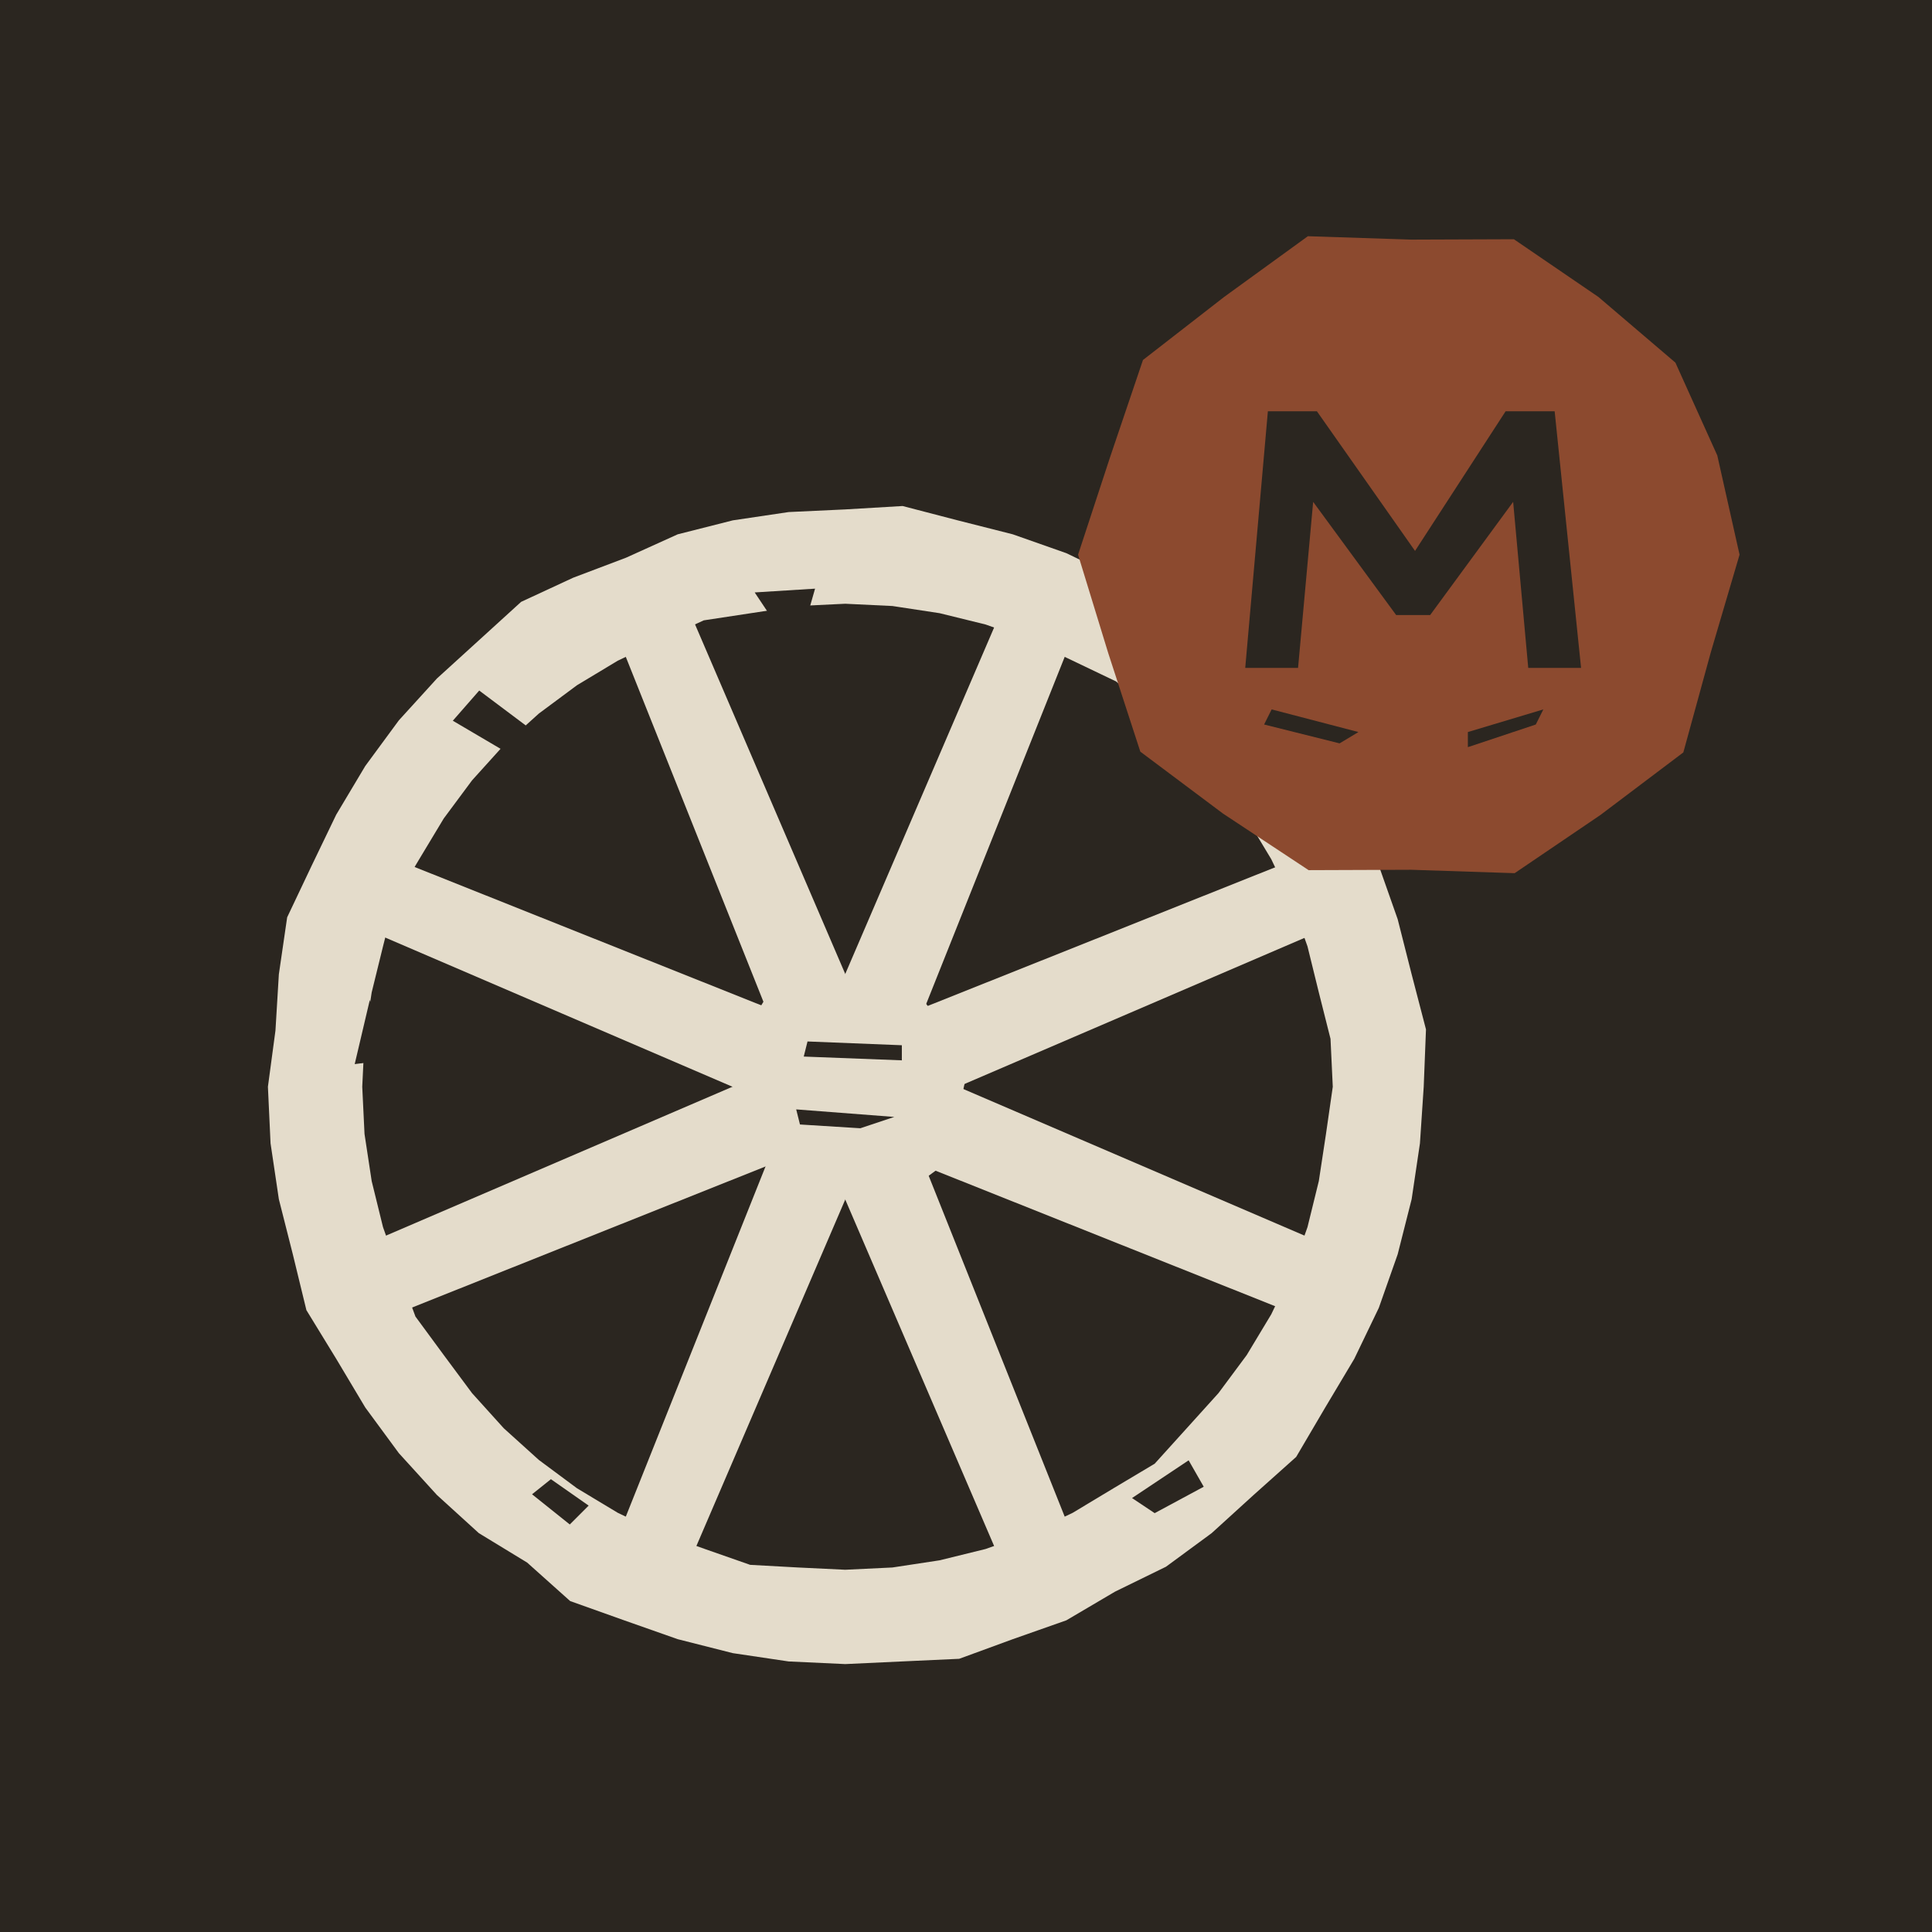
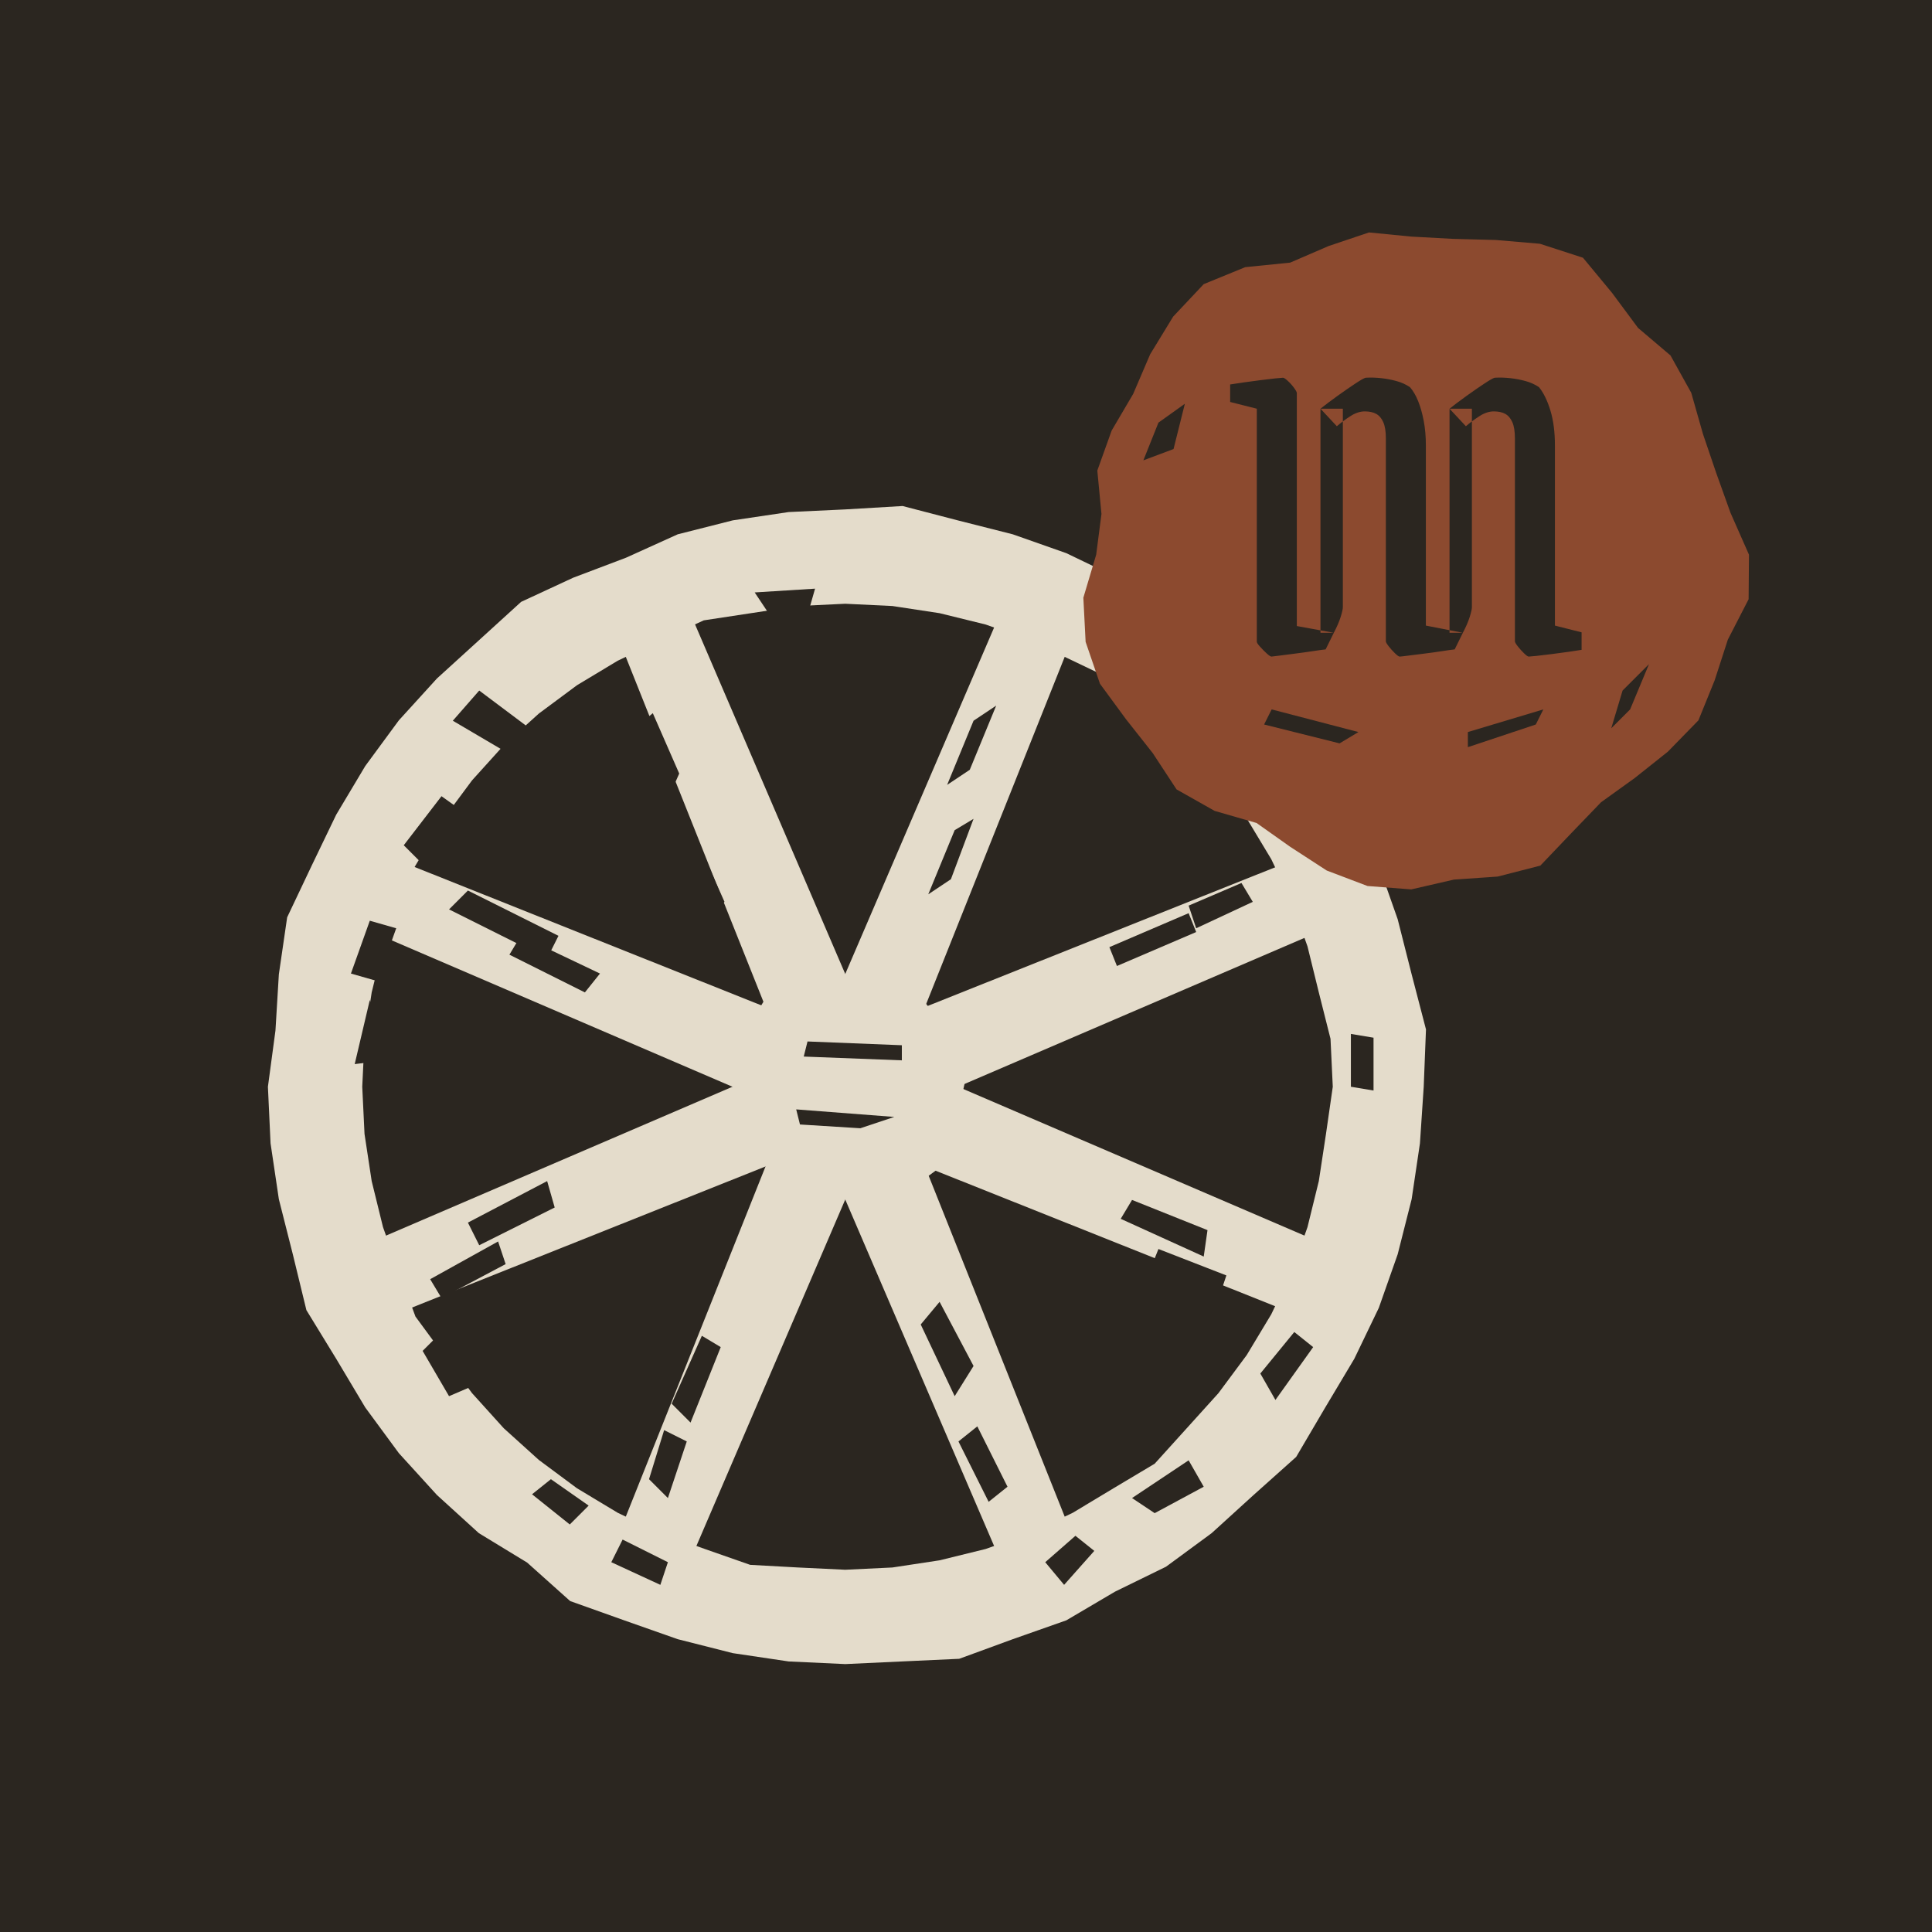
<svg xmlns="http://www.w3.org/2000/svg" viewBox="0 0 512 512" width="512" height="512">
  <path id="background" fill="#2b2620" d="M0 0H512V512H0Z" />
  <g id="motif" fill="#e4dccb">
    <path d="M377.3,288.0 L376.3,303.0 L374.1,317.8 L370.4,332.4 L365.4,346.6 L358.9,360.1 L351.2,373.0 L343.5,386.1 L332.2,396.2 L321.1,406.3 L309.0,415.2 L295.5,421.8 L282.6,429.4 L268.4,434.4 L254.2,439.6 L239.0,440.3 L224.0,441.0 L209.0,440.3 L194.2,438.1 L179.6,434.4 L165.4,429.4 L151.1,424.3 L139.7,414.1 L126.9,406.3 L115.8,396.2 L105.7,385.1 L96.8,373.0 L89.1,360.1 L81.2,347.2 L77.6,332.4 L73.9,317.8 L71.7,303.0 L71.0,288.0 L73.0,273.1 L73.9,258.2 L76.1,243.1 L82.6,229.4 L89.1,215.9 L96.8,203.0 L105.7,190.9 L115.8,179.8 L126.9,169.7 L138.1,159.5 L151.9,153.1 L165.9,147.8 L179.6,141.6 L194.2,137.9 L209.0,135.7 L224.0,135.0 L239.2,134.1 L253.8,137.9 L268.4,141.6 L282.6,146.6 L296.1,153.1 L309.0,160.8 L320.2,170.7 L333.3,178.7 L342.3,190.9 L351.2,203.0 L358.9,215.9 L365.4,229.4 L370.4,243.6 L374.1,258.2 L377.9,272.8ZM353.2,288.0 L351.4,300.5 L349.5,313.0 L346.5,325.2 L342.3,337.0 L336.9,348.3 L330.4,359.1 L322.9,369.2 L314.5,378.5 L306.0,387.9 L295.1,394.4 L284.3,400.9 L273.0,406.3 L261.2,410.5 L249.0,413.5 L236.5,415.4 L224.0,416.0 L211.5,415.4 L198.8,414.7 L186.8,410.5 L175.0,406.3 L163.7,400.9 L152.9,394.4 L142.8,386.9 L133.5,378.5 L125.1,369.2 L117.6,359.1 L110.1,348.9 L105.7,337.0 L101.5,325.2 L98.5,313.0 L96.6,300.5 L96.0,288.0 L96.6,275.5 L98.5,263.0 L101.5,250.8 L104.6,238.6 L111.1,227.7 L117.6,216.9 L125.1,206.8 L133.5,197.5 L142.8,189.1 L152.9,181.6 L163.7,175.1 L175.0,169.7 L186.5,164.4 L199.0,162.5 L211.5,160.6 L224.0,160.0 L236.5,160.6 L249.0,162.5 L261.2,165.5 L273.0,169.7 L284.3,175.1 L295.8,180.6 L305.2,189.1 L314.5,197.5 L322.9,206.8 L330.4,216.9 L336.9,227.7 L342.3,239.0 L346.5,250.8 L349.5,263.0 L352.6,275.3Z" fill-rule="evenodd" />
    <path d="M249.7,289.8 L353.5,245.2 L345.8,226.7 L240.8,268.6Z" />
    <path d="M240.8,307.4 L345.8,349.3 L353.5,330.8 L249.7,286.2Z" />
    <path d="M222.2,313.7 L266.8,417.5 L285.3,409.8 L243.4,304.8Z" />
    <path d="M204.6,304.8 L162.7,409.8 L181.2,417.5 L225.8,313.7Z" />
    <path d="M198.3,286.2 L94.5,330.8 L102.2,349.3 L207.2,307.4Z" />
    <path d="M207.2,268.6 L102.2,226.7 L94.5,245.2 L198.3,289.8Z" />
    <path d="M225.8,262.3 L181.2,158.5 L162.7,166.2 L204.6,271.2Z" />
    <path d="M243.4,271.2 L285.3,166.2 L266.8,158.5 L222.2,262.3Z" />
    <path d="M193 281 205 261 240 259 257 281 251 308 236 319 205 312Z" />
    <path d="M204 281 214 272 235 271 244 282 239 299 225 306 210 299Z" />
    <path d="M82 278 94 273 94 304 82 301Z" />
    <path d="M357 271 365 272 368 300 356 302Z" />
  </g>
  <g id="gouges" fill="#2b2620">
    <path d="M214 276 239 277 239 281 213 280Z" />
    <path d="M211 294 237 296 228 299 212 298Z" />
    <path d="M120 191 127 183 143 195 137 201Z" />
    <path d="M300 397 315 387 319 394 306 401Z" />
    <path d="M94 282 98 265 102 281Z" />
    <path d="M200 157 216 156 214 163 204 163Z" />
    <path d="M330 258 342 255 343 264 330 267Z" />
    <path d="M146 392 156 399 151 404 141 396Z" />
+     <path d="M124 236 148 248 145 254 119 241Z" />
+     <path d="M138 248 159 258 155 263 135 253Z" />
+     <path d="M173 189 180 205 176 214 167 194Z" />
+     <path d="M184 221 192 239 187 244 180 226Z" />
+     <path d="M264 187 257 204 251 208 258 191Z" />
+     <path d="M258 217 252 233 246 237 253 220Z" />
+     <path d="M294 251 315 242 317 247 296 256Z" />
+     <path d="M315 240 329 234 332 239 317 246Z" />
+     <path d="M300 318 320 326 319 333 297 323Z" />
+     <path d="M307 331 325 338 323 344 305 336Z" />
+     <path d="M249 345 258 362 253 370 244 351Z" />
+     <path d="M259 378 267 394 262 398 254 382Z" />
+     <path d="M191 357 183 377 178 372 186 354Z" />
+     <path d="M182 382 177 397 172 392 176 379Z" />
+     <path d="M147 320 127 330 124 324 145 313Z" />
+     <path d="M134 335 117 344 114 339 132 329Z" />
+     <path d="M107 224 117 211 124 216 113 230Z" />
+     <path d="M93 258 98 244 105 246 100 260Z" />
+     <path d="M112 358 119 370 126 367 118 352Z" />
+     <path d="M165 408 177 414 175 420 162 414Z" />
+     <path d="M277 414 285 407 290 411 282 420Z" />
+     <path d="M334 364 343 353 348 357 338 371Z" />
+     <path d="M358 274 364 275 364 289 358 288Z" />
  </g>
  <g id="accent" fill="#8c4a2f">
-     <path d="M461.0,147.0 L453.4,172.8 L446.1,199.4 L424.1,216.0 L401.4,231.4 L374.0,230.5 L346.8,230.6 L324.1,215.6 L302.2,199.2 L293.7,173.1 L285.7,147.0 L294.2,121.1 L302.9,95.4 L324.4,78.7 L346.6,62.6 L374.0,63.5 L401.2,63.4 L423.6,78.7 L444.0,96.1 L455.1,120.7Z" />
+     <path id="wax-edge" d="M463.5 147 L463.4 158.8 L457.9 169.5 L454.4 180.3 L450.1 190.9 L442 199.2 L433.2 206.2 L424.3 212.6 L416.5 220.7 L408.2 229.4 L396.9 232.3 L385.3 233.1 L374 235.7 L362.4 234.8 L351.6 230.7 L341.9 224.4 L333 218.1 L321.9 214.9 L311.8 209.2 L305.5 199.6 L298.4 190.6 L291.5 181.2 L287.7 170.1 L287.1 158.4 L290.5 147 L291.9 136.2 L290.8 124.7 L294.6 114.1 L300.3 104.4 L304.8 93.9 L310.9 83.9 L319 75.3 L330 70.8 L341.9 69.6 L352.1 65.2 L362.8 61.6 L374 62.7 L385 63.3 L396.4 63.6 L408.1 64.6 L419.5 68.3 L427.2 77.6 L434.1 86.9 L442.7 94.2 L448.2 104.1 L451.3 115 L454.8 125.3 L458.6 135.9Z" />
    <path d="M446.3,147.0 L445.1,158.3 L442.5,169.2 L438.2,179.7 L432.2,189.3 L424.9,197.9 L416.3,205.2 L407.4,212.6 L396.2,215.5 L385.3,218.1 L374.0,219.0 L362.9,216.8 L351.8,215.5 L341.3,211.2 L330.7,206.5 L323.1,197.9 L315.8,189.3 L309.8,179.7 L305.5,169.2 L302.9,158.3 L302.0,147.0 L301.3,135.5 L306.8,125.2 L309.8,114.3 L315.8,104.7 L323.1,96.1 L331.7,88.8 L341.3,82.8 L351.3,77.0 L362.7,75.9 L374.0,75.0 L385.3,75.9 L396.2,78.5 L406.1,84.0 L416.3,88.8 L426.0,95.0 L432.2,104.7 L438.2,114.3 L442.5,124.8 L445.1,135.7ZM440.2,147.0 L438.2,157.2 L435.8,167.1 L431.9,176.5 L426.6,185.2 L420.0,193.0 L412.2,199.6 L403.5,204.9 L394.1,208.8 L384.4,212.4 L374.0,212.0 L363.8,211.2 L353.9,208.8 L344.5,204.9 L335.8,199.6 L328.0,193.0 L321.4,185.2 L316.1,176.5 L311.0,167.5 L309.8,157.2 L309.0,147.0 L309.8,136.8 L312.2,126.9 L316.1,117.5 L321.4,108.8 L328.0,101.0 L335.8,94.4 L343.9,88.0 L353.9,85.2 L363.8,82.8 L374.0,82.0 L384.2,82.8 L394.1,85.2 L403.5,89.1 L412.2,94.4 L420.0,101.0 L427.6,108.1 L431.9,117.5 L435.8,126.9 L438.2,136.8Z" fill-rule="evenodd" />
  </g>
  <g id="accent-gouges" fill="#2b2620">
-     <path d="M330 177 336 109 349 109 375 146 399 109 412 109 419 177 405 177 401 133 379 163 370 163 348 133 344 177Z" />
+     <path id="wax-monogram" transform="translate(326 174) scale(0.114 -0.119) translate(-30 9)" fill-rule="evenodd" d="M92 543 L30 558 L30 597 Q42 599 61 601.5 Q80 604 100 606.5 Q120 609 135 610.5 Q150 612 153 612 Q156 612 164 605 Q172 598 178.5 589.5 Q185 581 185 578 L185 59 L271 44 L252 7 Q242 6 221.5 3 Q201 0 180 -2.5 Q159 -5 143.5 -7 Q128 -9 126 -9 Q123 -9 115 -2 Q107 5 99.5 13 Q92 21 92 24 Z M392 25 L392 477 Q392 500 386 513 Q380 526 369.5 531.5 Q359 537 343 537 Q327 537 310.5 527 Q294 517 278 504 L240 543 Q257 556 279.5 571.5 Q302 587 321 599 Q340 611 345 612 Q363 613 381.5 611 Q400 609 417 604.5 Q434 600 448 591 Q459 579 467 560 Q475 541 480 516 Q485 491 485 461 L485 60 L571 44 L552 7 Q542 6 522 3 Q502 0 480.5 -2.5 Q459 -5 443 -7 Q427 -9 424 -9 Q421 -9 413 -1.5 Q405 6 398.5 14 Q392 22 392 25 Z M692 25 L692 477 Q692 500 686 513 Q680 526 669.5 531.5 Q659 537 643 537 Q627 537 610.5 527 Q594 517 578 504 L540 543 Q557 556 579.5 571.5 Q602 587 621 599 Q640 611 645 612 Q663 613 681.5 611 Q700 609 717 604.5 Q734 600 748 591 Q764 572 774.5 539 Q785 506 785 461 L785 60 L847 45 L847 6 Q835 4 816 1.5 Q797 -1 777 -3.5 Q757 -6 742 -7.5 Q727 -9 724 -9 Q721 -9 713 -1.5 Q705 6 698.5 14 Q692 22 692 25 Z M292 543 L292 101 Q292 95 287 79.5 Q282 64 271 44 L240 44 L240 543 Z M592 543 L592 101 Q592 95 587 79.5 Q582 64 571 44 L540 44 L540 543 Z" />
    <path d="M337 188 360 194 355 197 335 192Z" />
    <path d="M389 194 409 188 407 192 389 198Z" />
+     <path d="M303 122 307 112 314 107 311 119Z" />
+     <path d="M437 176 432 188 427 193 430 183Z" />
  </g>
</svg>
